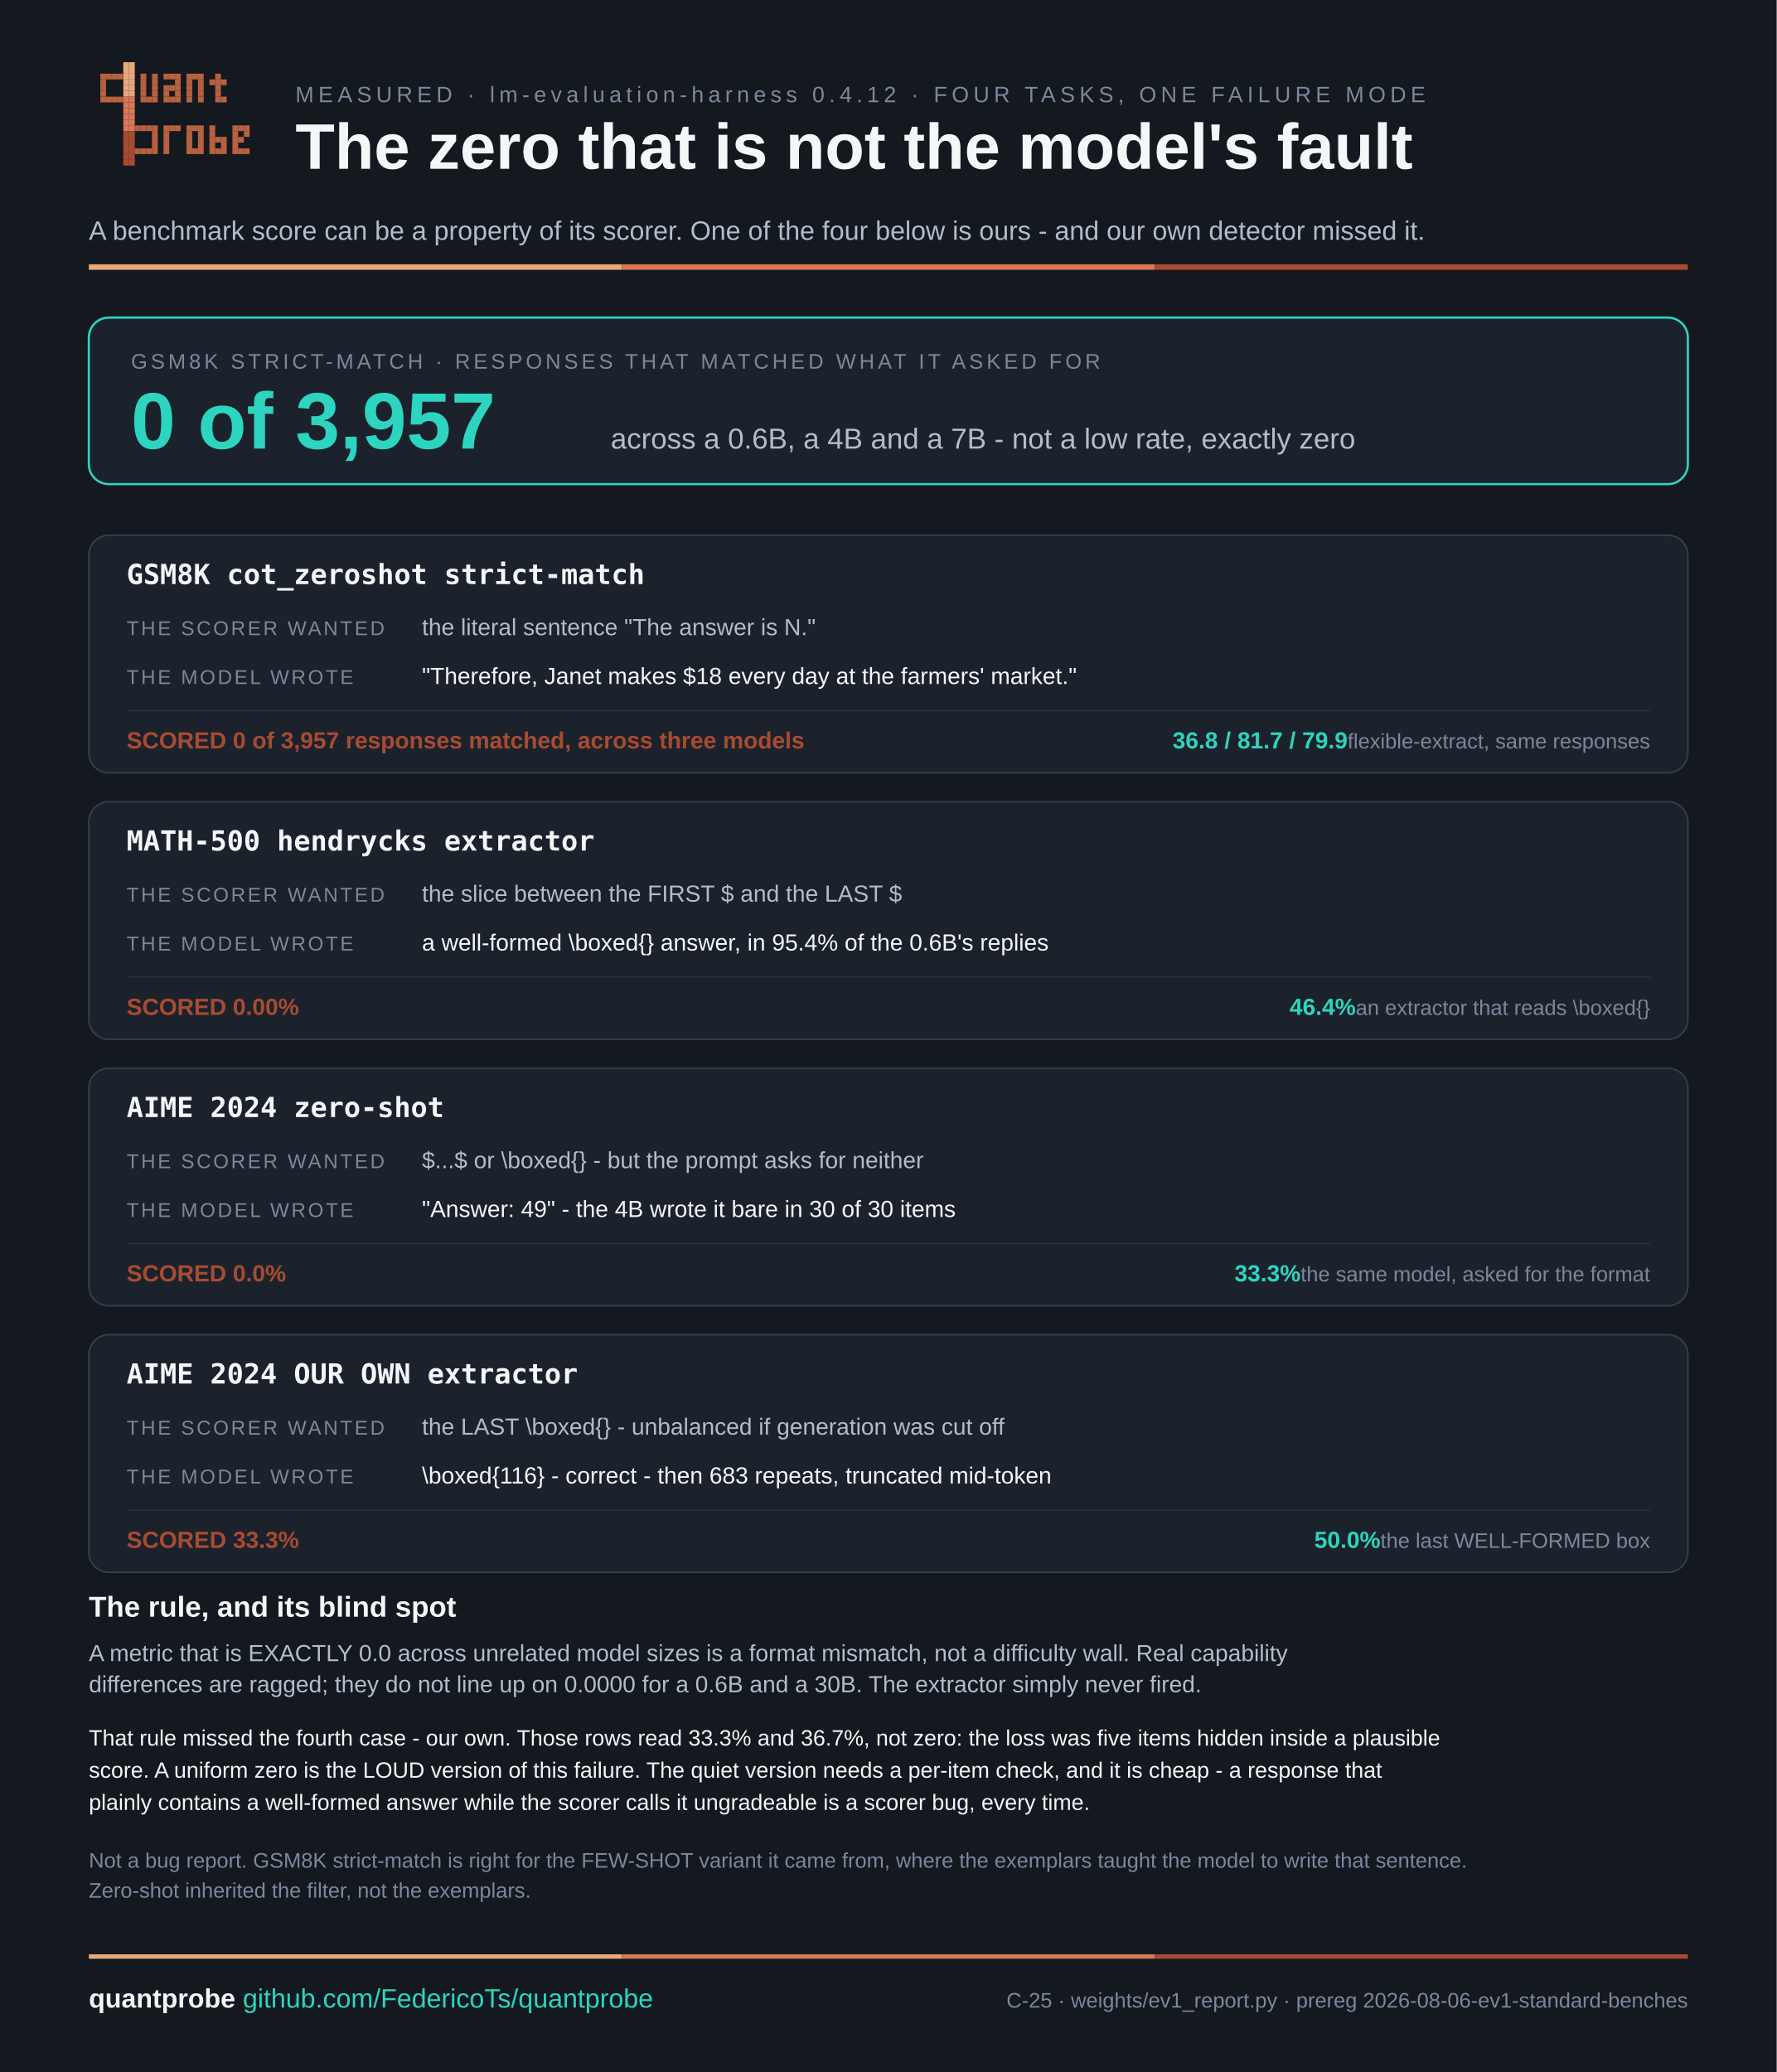
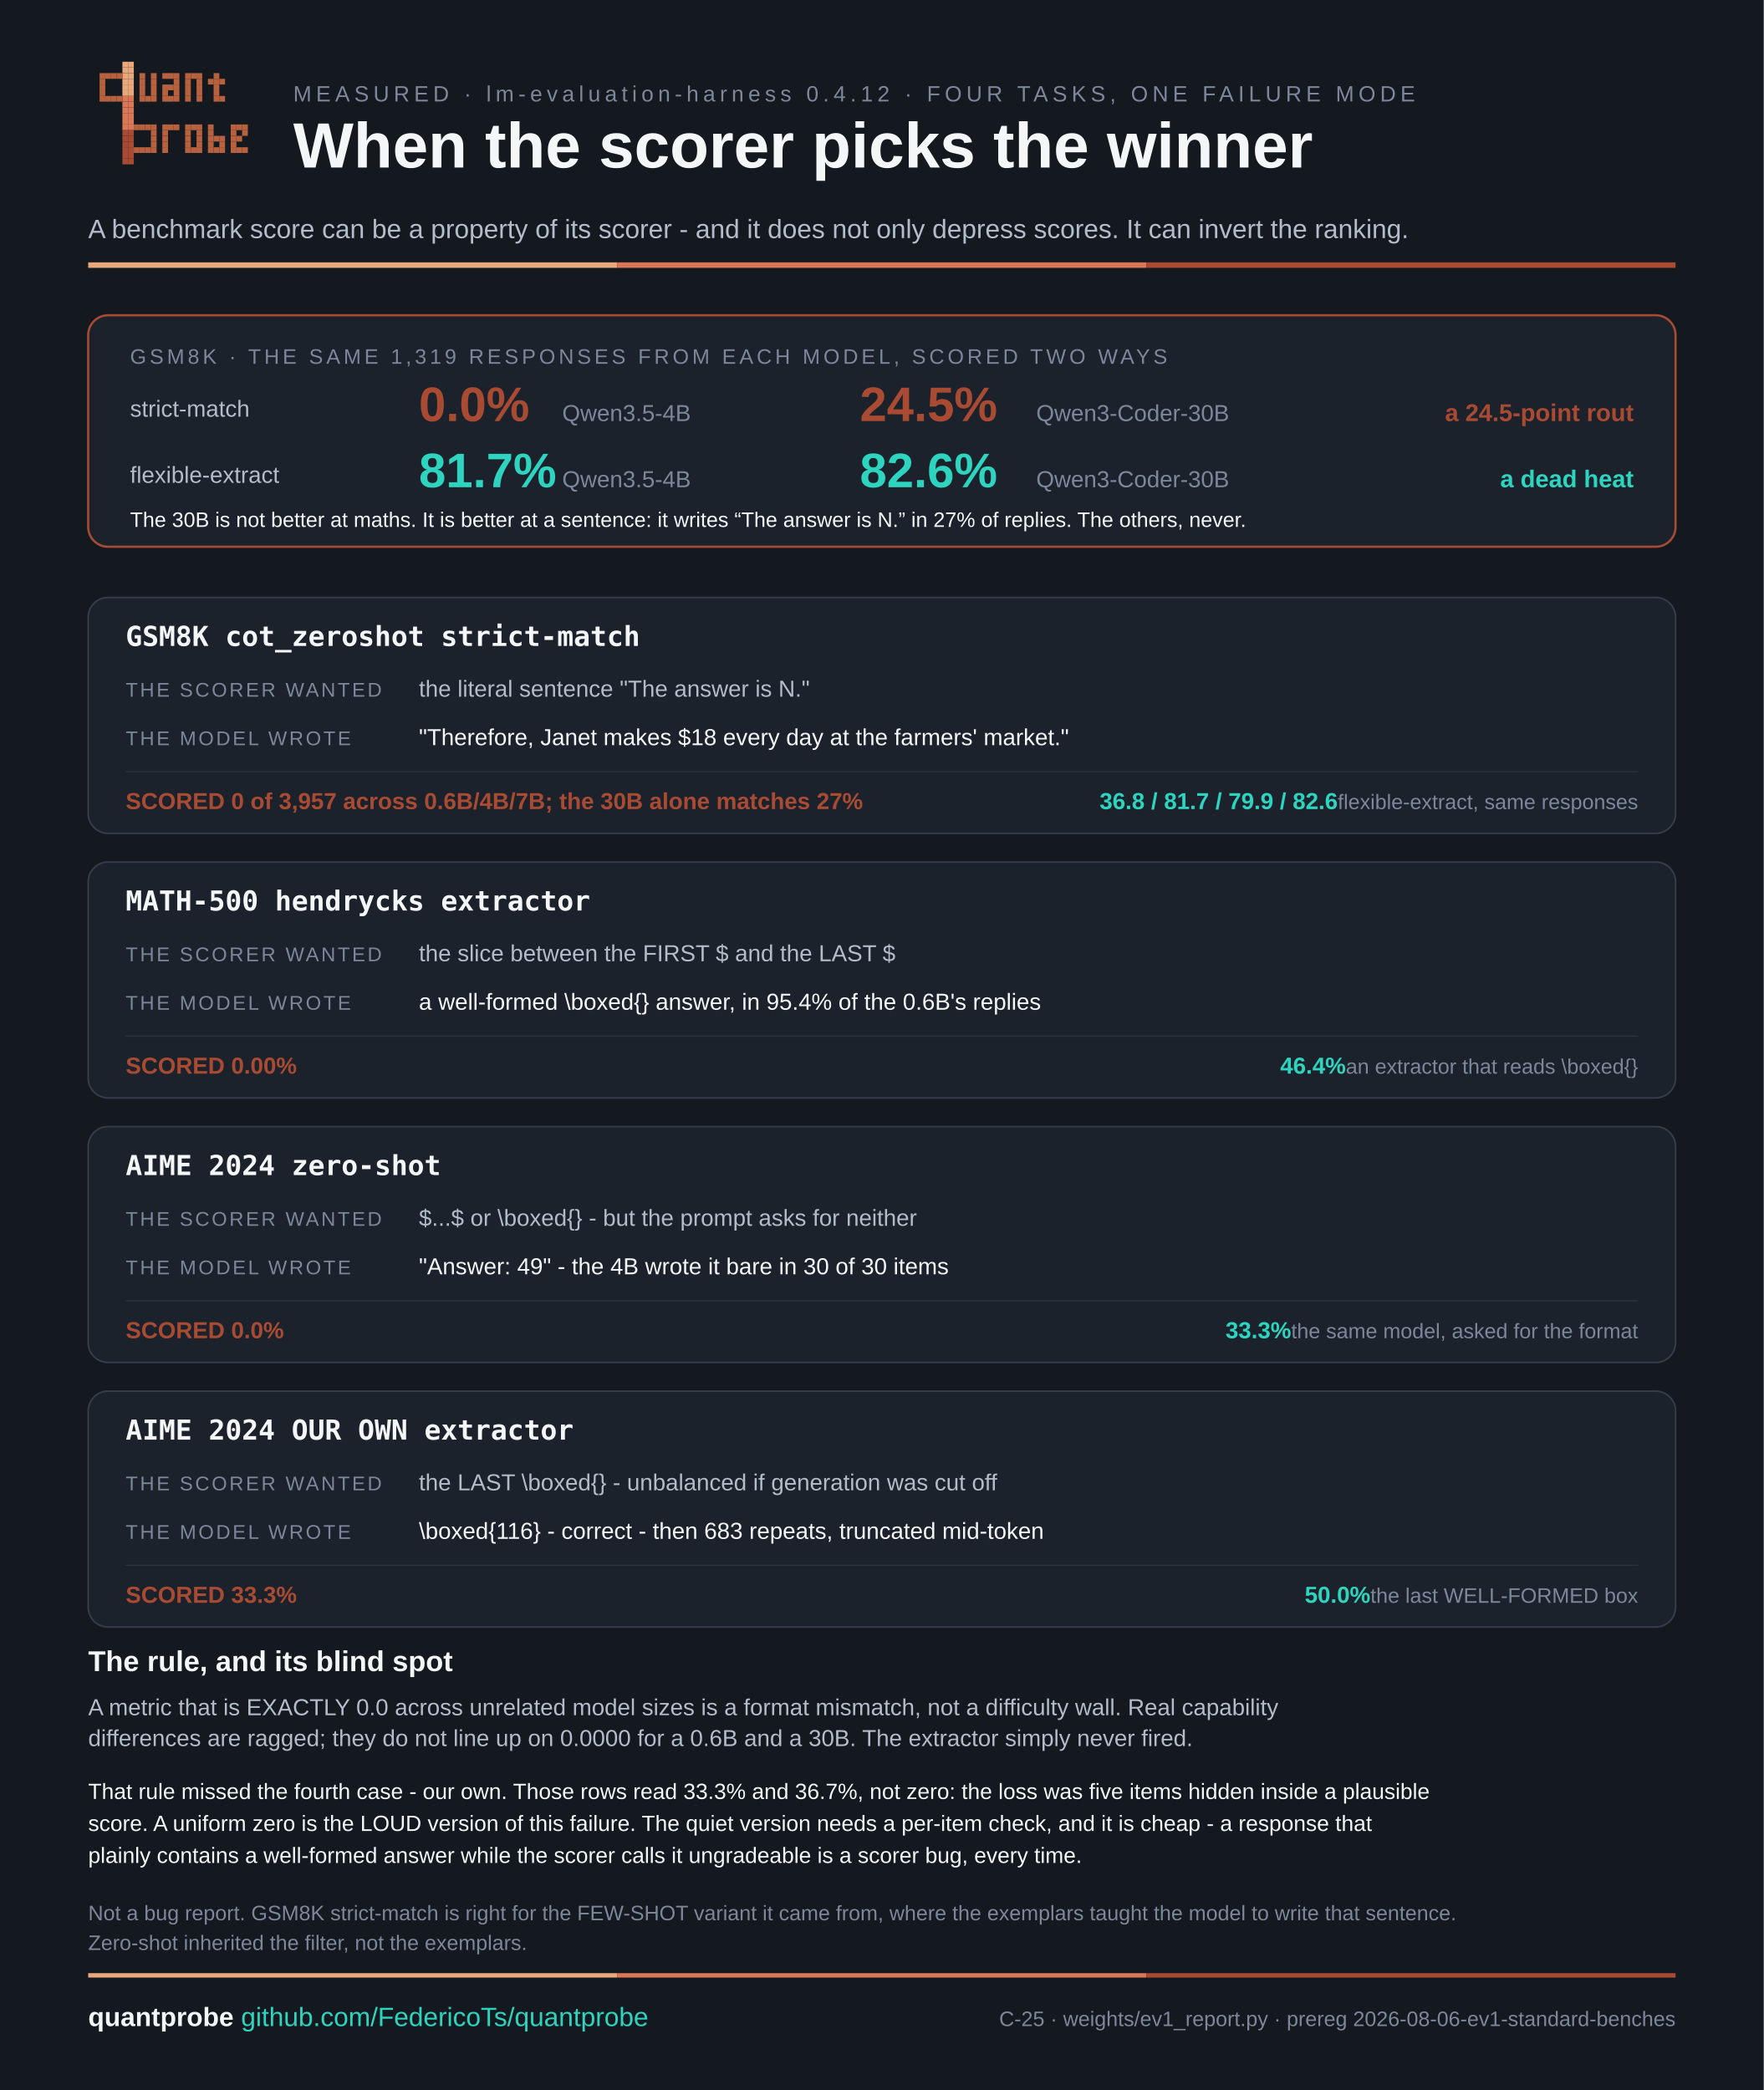
- <svg xmlns="http://www.w3.org/2000/svg" viewBox="0 0 1600 1866" font-family="Segoe UI, Arial, sans-serif">
-   <rect width="1600" height="1866" fill="#14181f" />
+ <svg xmlns="http://www.w3.org/2000/svg" viewBox="0 0 1600 1896" font-family="Segoe UI, Arial, sans-serif">
+   <rect width="1600" height="1896" fill="#14181f" />
  <g transform="translate(80,56) scale(0.4310345)">
    <rect x="72" y="0" width="12" height="12" fill="#e8a87c" />
    <rect x="84" y="0" width="12" height="12" fill="#e8a87c" />
    <rect x="72" y="12" width="12" height="12" fill="#e8a87c" />
    <rect x="84" y="12" width="12" height="12" fill="#e8a87c" />
    <rect x="72" y="24" width="12" height="12" fill="#e8a87c" />
    <rect x="84" y="24" width="12" height="12" fill="#e8a87c" />
    <rect x="72" y="36" width="12" height="12" fill="#e8a87c" />
    <rect x="84" y="36" width="12" height="12" fill="#e8a87c" />
    <rect x="72" y="48" width="12" height="12" fill="#e8a87c" />
    <rect x="84" y="48" width="12" height="12" fill="#e8a87c" />
    <rect x="72" y="60" width="12" height="12" fill="#e8a87c" />
    <rect x="84" y="60" width="12" height="12" fill="#e8a87c" />
    <rect x="72" y="72" width="12" height="12" fill="#d97757" />
    <rect x="84" y="72" width="12" height="12" fill="#d97757" />
    <rect x="72" y="84" width="12" height="12" fill="#d97757" />
    <rect x="84" y="84" width="12" height="12" fill="#d97757" />
    <rect x="72" y="96" width="12" height="12" fill="#d97757" />
    <rect x="84" y="96" width="12" height="12" fill="#d97757" />
    <rect x="72" y="108" width="12" height="12" fill="#d97757" />
    <rect x="84" y="108" width="12" height="12" fill="#d97757" />
    <rect x="72" y="120" width="12" height="12" fill="#d97757" />
    <rect x="84" y="120" width="12" height="12" fill="#d97757" />
    <rect x="72" y="132" width="12" height="12" fill="#d97757" />
    <rect x="84" y="132" width="12" height="12" fill="#d97757" />
    <rect x="72" y="144" width="12" height="12" fill="#a84b32" />
    <rect x="84" y="144" width="12" height="12" fill="#a84b32" />
    <rect x="72" y="156" width="12" height="12" fill="#a84b32" />
    <rect x="84" y="156" width="12" height="12" fill="#a84b32" />
    <rect x="72" y="168" width="12" height="12" fill="#a84b32" />
    <rect x="84" y="168" width="12" height="12" fill="#a84b32" />
    <rect x="72" y="180" width="12" height="12" fill="#a84b32" />
    <rect x="84" y="180" width="12" height="12" fill="#a84b32" />
    <rect x="72" y="192" width="12" height="12" fill="#a84b32" />
    <rect x="84" y="192" width="12" height="12" fill="#a84b32" />
    <rect x="72" y="204" width="12" height="12" fill="#a84b32" />
    <rect x="84" y="204" width="12" height="12" fill="#a84b32" />
    <rect x="24" y="24" width="12" height="12" fill="#b8613f" />
    <rect x="24" y="72" width="12" height="12" fill="#b8613f" />
    <rect x="36" y="24" width="12" height="12" fill="#b8613f" />
    <rect x="36" y="72" width="12" height="12" fill="#b8613f" />
    <rect x="48" y="24" width="12" height="12" fill="#b8613f" />
    <rect x="48" y="72" width="12" height="12" fill="#b8613f" />
    <rect x="60" y="24" width="12" height="12" fill="#b8613f" />
    <rect x="60" y="72" width="12" height="12" fill="#b8613f" />
    <rect x="24" y="36" width="12" height="12" fill="#b8613f" />
    <rect x="24" y="48" width="12" height="12" fill="#b8613f" />
    <rect x="24" y="60" width="12" height="12" fill="#b8613f" />
    <rect x="108" y="24" width="12" height="12" fill="#b8613f" />
    <rect x="132" y="24" width="12" height="12" fill="#b8613f" />
    <rect x="108" y="36" width="12" height="12" fill="#b8613f" />
    <rect x="132" y="36" width="12" height="12" fill="#b8613f" />
    <rect x="108" y="48" width="12" height="12" fill="#b8613f" />
    <rect x="132" y="48" width="12" height="12" fill="#b8613f" />
    <rect x="108" y="60" width="12" height="12" fill="#b8613f" />
    <rect x="132" y="60" width="12" height="12" fill="#b8613f" />
    <rect x="108" y="72" width="12" height="12" fill="#b8613f" />
    <rect x="120" y="72" width="12" height="12" fill="#b8613f" />
    <rect x="132" y="72" width="12" height="12" fill="#b8613f" />
    <rect x="156" y="24" width="12" height="12" fill="#b8613f" />
    <rect x="168" y="24" width="12" height="12" fill="#b8613f" />
    <rect x="180" y="24" width="12" height="12" fill="#b8613f" />
    <rect x="180" y="36" width="12" height="12" fill="#b8613f" />
    <rect x="156" y="48" width="12" height="12" fill="#b8613f" />
    <rect x="168" y="48" width="12" height="12" fill="#b8613f" />
    <rect x="180" y="48" width="12" height="12" fill="#b8613f" />
    <rect x="156" y="60" width="12" height="12" fill="#b8613f" />
    <rect x="180" y="60" width="12" height="12" fill="#b8613f" />
    <rect x="156" y="72" width="12" height="12" fill="#b8613f" />
    <rect x="168" y="72" width="12" height="12" fill="#b8613f" />
    <rect x="180" y="72" width="12" height="12" fill="#b8613f" />
    <rect x="204" y="24" width="12" height="12" fill="#b8613f" />
    <rect x="216" y="24" width="12" height="12" fill="#b8613f" />
    <rect x="228" y="24" width="12" height="12" fill="#b8613f" />
    <rect x="204" y="36" width="12" height="12" fill="#b8613f" />
    <rect x="228" y="36" width="12" height="12" fill="#b8613f" />
    <rect x="204" y="48" width="12" height="12" fill="#b8613f" />
    <rect x="228" y="48" width="12" height="12" fill="#b8613f" />
    <rect x="204" y="60" width="12" height="12" fill="#b8613f" />
    <rect x="228" y="60" width="12" height="12" fill="#b8613f" />
    <rect x="204" y="72" width="12" height="12" fill="#b8613f" />
    <rect x="228" y="72" width="12" height="12" fill="#b8613f" />
    <rect x="264" y="24" width="12" height="12" fill="#b8613f" />
    <rect x="252" y="36" width="12" height="12" fill="#b8613f" />
    <rect x="264" y="36" width="12" height="12" fill="#b8613f" />
    <rect x="276" y="36" width="12" height="12" fill="#b8613f" />
    <rect x="264" y="48" width="12" height="12" fill="#b8613f" />
    <rect x="264" y="60" width="12" height="12" fill="#b8613f" />
    <rect x="264" y="72" width="12" height="12" fill="#b8613f" />
    <rect x="276" y="72" width="12" height="12" fill="#b8613f" />
    <rect x="96" y="132" width="12" height="12" fill="#b8613f" />
    <rect x="96" y="180" width="12" height="12" fill="#b8613f" />
    <rect x="108" y="132" width="12" height="12" fill="#b8613f" />
    <rect x="108" y="180" width="12" height="12" fill="#b8613f" />
    <rect x="120" y="132" width="12" height="12" fill="#b8613f" />
    <rect x="120" y="180" width="12" height="12" fill="#b8613f" />
    <rect x="132" y="132" width="12" height="12" fill="#b8613f" />
    <rect x="132" y="180" width="12" height="12" fill="#b8613f" />
    <rect x="132" y="144" width="12" height="12" fill="#b8613f" />
    <rect x="132" y="156" width="12" height="12" fill="#b8613f" />
    <rect x="132" y="168" width="12" height="12" fill="#b8613f" />
    <rect x="156" y="132" width="12" height="12" fill="#b8613f" />
    <rect x="168" y="132" width="12" height="12" fill="#b8613f" />
    <rect x="180" y="132" width="12" height="12" fill="#b8613f" />
    <rect x="156" y="144" width="12" height="12" fill="#b8613f" />
    <rect x="156" y="156" width="12" height="12" fill="#b8613f" />
    <rect x="156" y="168" width="12" height="12" fill="#b8613f" />
    <rect x="156" y="180" width="12" height="12" fill="#b8613f" />
    <rect x="204" y="132" width="12" height="12" fill="#b8613f" />
    <rect x="216" y="132" width="12" height="12" fill="#b8613f" />
    <rect x="228" y="132" width="12" height="12" fill="#b8613f" />
    <rect x="204" y="144" width="12" height="12" fill="#b8613f" />
    <rect x="228" y="144" width="12" height="12" fill="#b8613f" />
    <rect x="204" y="156" width="12" height="12" fill="#b8613f" />
    <rect x="228" y="156" width="12" height="12" fill="#b8613f" />
    <rect x="204" y="168" width="12" height="12" fill="#b8613f" />
    <rect x="228" y="168" width="12" height="12" fill="#b8613f" />
    <rect x="204" y="180" width="12" height="12" fill="#b8613f" />
    <rect x="216" y="180" width="12" height="12" fill="#b8613f" />
    <rect x="228" y="180" width="12" height="12" fill="#b8613f" />
    <rect x="252" y="132" width="12" height="12" fill="#b8613f" />
    <rect x="252" y="144" width="12" height="12" fill="#b8613f" />
    <rect x="252" y="156" width="12" height="12" fill="#b8613f" />
    <rect x="264" y="156" width="12" height="12" fill="#b8613f" />
    <rect x="276" y="156" width="12" height="12" fill="#b8613f" />
    <rect x="252" y="168" width="12" height="12" fill="#b8613f" />
    <rect x="276" y="168" width="12" height="12" fill="#b8613f" />
    <rect x="252" y="180" width="12" height="12" fill="#b8613f" />
    <rect x="264" y="180" width="12" height="12" fill="#b8613f" />
    <rect x="276" y="180" width="12" height="12" fill="#b8613f" />
    <rect x="300" y="132" width="12" height="12" fill="#b8613f" />
    <rect x="312" y="132" width="12" height="12" fill="#b8613f" />
    <rect x="324" y="132" width="12" height="12" fill="#b8613f" />
    <rect x="300" y="144" width="12" height="12" fill="#b8613f" />
    <rect x="324" y="144" width="12" height="12" fill="#b8613f" />
    <rect x="300" y="156" width="12" height="12" fill="#b8613f" />
    <rect x="312" y="156" width="12" height="12" fill="#b8613f" />
    <rect x="300" y="168" width="12" height="12" fill="#b8613f" />
    <rect x="300" y="180" width="12" height="12" fill="#b8613f" />
    <rect x="312" y="180" width="12" height="12" fill="#b8613f" />
    <rect x="324" y="180" width="12" height="12" fill="#b8613f" />
  </g>
  <text x="266" y="92" fill="#7d879c" font-size="20" letter-spacing="4">MEASURED · lm-evaluation-harness 0.4.12 · FOUR TASKS, ONE FAILURE MODE</text>
-   <text x="266" y="152" fill="#f5f6f8" font-size="58" font-weight="bold">The zero that is not the model's fault</text>
-   <text x="80" y="216" fill="#b3bccb" font-size="24">A benchmark score can be a property of its scorer. One of the four below is ours - and our own detector missed it.</text>
+   <text x="266" y="152" fill="#f5f6f8" font-size="58" font-weight="bold">When the scorer picks the winner</text>
+   <text x="80" y="216" fill="#b3bccb" font-size="24">A benchmark score can be a property of its scorer - and it does not only depress scores. It can invert the ranking.</text>
  <rect x="80" y="238" width="480.0" height="5" fill="#e8a87c" />
  <rect x="560.0" y="238" width="480.0" height="5" fill="#d97757" />
  <rect x="1040.0" y="238" width="480.0" height="5" fill="#a84b32" />
-   <rect x="80" y="286" width="1440" height="150" rx="18" fill="#1c222c" stroke="#2dd4bf" stroke-width="2" />
-   <text x="118" y="332" fill="#7d879c" font-size="19" letter-spacing="3">GSM8K STRICT-MATCH · RESPONSES THAT MATCHED WHAT IT ASKED FOR</text>
-   <text x="118" y="404" fill="#2dd4bf" font-size="72" font-weight="bold">0 of 3,957</text>
-   <text x="550" y="404" fill="#b3bccb" font-size="26">across a 0.6B, a 4B and a 7B - not a low rate, exactly zero</text>
-   <rect x="80" y="482" width="1440" height="214" rx="18" fill="#1c222c" stroke="#343d4d" stroke-width="1.5" />
-   <text x="114" y="526" fill="#f5f6f8" font-size="25" font-weight="bold" font-family="Consolas, Menlo, monospace">GSM8K  cot_zeroshot  strict-match</text>
-   <text x="114" y="572" fill="#7d879c" font-size="18" letter-spacing="2">THE SCORER WANTED</text>
-   <text x="380" y="572" fill="#b3bccb" font-size="21">the literal sentence  "The answer is N."</text>
-   <text x="114" y="616" fill="#7d879c" font-size="18" letter-spacing="2">THE MODEL WROTE</text>
-   <text x="380" y="616" fill="#f5f6f8" font-size="21">"Therefore, Janet makes $18 every day at the farmers' market."</text>
-   <line x1="114" y1="640" x2="1486" y2="640" stroke="#2a3340" stroke-width="1" />
-   <text x="114" y="674" fill="#a84b32" font-size="21" font-weight="bold">SCORED  0 of 3,957 responses matched, across three models</text>
-   <text x="1486" y="674" text-anchor="end" fill="#2dd4bf" font-size="21" font-weight="bold">36.8 / 81.7 / 79.9<tspan fill="#7d879c" font-weight="normal" font-size="19">   flexible-extract, same responses</tspan>
-   </text>
-   <rect x="80" y="722" width="1440" height="214" rx="18" fill="#1c222c" stroke="#343d4d" stroke-width="1.5" />
-   <text x="114" y="766" fill="#f5f6f8" font-size="25" font-weight="bold" font-family="Consolas, Menlo, monospace">MATH-500  hendrycks extractor</text>
-   <text x="114" y="812" fill="#7d879c" font-size="18" letter-spacing="2">THE SCORER WANTED</text>
-   <text x="380" y="812" fill="#b3bccb" font-size="21">the slice between the FIRST $ and the LAST $</text>
-   <text x="114" y="856" fill="#7d879c" font-size="18" letter-spacing="2">THE MODEL WROTE</text>
-   <text x="380" y="856" fill="#f5f6f8" font-size="21">a well-formed \boxed{} answer, in 95.4% of the 0.6B's replies</text>
-   <line x1="114" y1="880" x2="1486" y2="880" stroke="#2a3340" stroke-width="1" />
-   <text x="114" y="914" fill="#a84b32" font-size="21" font-weight="bold">SCORED  0.00%</text>
-   <text x="1486" y="914" text-anchor="end" fill="#2dd4bf" font-size="21" font-weight="bold">46.4%<tspan fill="#7d879c" font-weight="normal" font-size="19">   an extractor that reads \boxed{}</tspan>
-   </text>
-   <rect x="80" y="962" width="1440" height="214" rx="18" fill="#1c222c" stroke="#343d4d" stroke-width="1.5" />
-   <text x="114" y="1006" fill="#f5f6f8" font-size="25" font-weight="bold" font-family="Consolas, Menlo, monospace">AIME 2024  zero-shot</text>
-   <text x="114" y="1052" fill="#7d879c" font-size="18" letter-spacing="2">THE SCORER WANTED</text>
-   <text x="380" y="1052" fill="#b3bccb" font-size="21">$...$ or \boxed{} - but the prompt asks for neither</text>
-   <text x="114" y="1096" fill="#7d879c" font-size="18" letter-spacing="2">THE MODEL WROTE</text>
-   <text x="380" y="1096" fill="#f5f6f8" font-size="21">"Answer: 49"  - the 4B wrote it bare in 30 of 30 items</text>
-   <line x1="114" y1="1120" x2="1486" y2="1120" stroke="#2a3340" stroke-width="1" />
-   <text x="114" y="1154" fill="#a84b32" font-size="21" font-weight="bold">SCORED  0.0%</text>
-   <text x="1486" y="1154" text-anchor="end" fill="#2dd4bf" font-size="21" font-weight="bold">33.3%<tspan fill="#7d879c" font-weight="normal" font-size="19">   the same model, asked for the format</tspan>
-   </text>
-   <rect x="80" y="1202" width="1440" height="214" rx="18" fill="#1c222c" stroke="#343d4d" stroke-width="1.5" />
-   <text x="114" y="1246" fill="#f5f6f8" font-size="25" font-weight="bold" font-family="Consolas, Menlo, monospace">AIME 2024  OUR OWN extractor</text>
-   <text x="114" y="1292" fill="#7d879c" font-size="18" letter-spacing="2">THE SCORER WANTED</text>
-   <text x="380" y="1292" fill="#b3bccb" font-size="21">the LAST \boxed{} - unbalanced if generation was cut off</text>
-   <text x="114" y="1336" fill="#7d879c" font-size="18" letter-spacing="2">THE MODEL WROTE</text>
-   <text x="380" y="1336" fill="#f5f6f8" font-size="21">\boxed{116} - correct - then 683 repeats, truncated mid-token</text>
-   <line x1="114" y1="1360" x2="1486" y2="1360" stroke="#2a3340" stroke-width="1" />
-   <text x="114" y="1394" fill="#a84b32" font-size="21" font-weight="bold">SCORED  33.3%</text>
-   <text x="1486" y="1394" text-anchor="end" fill="#2dd4bf" font-size="21" font-weight="bold">50.0%<tspan fill="#7d879c" font-weight="normal" font-size="19">   the last WELL-FORMED box</tspan>
-   </text>
-   <text x="80" y="1456" fill="#f5f6f8" font-size="26" font-weight="bold">The rule, and its blind spot</text>
-   <text x="80" y="1496" fill="#b3bccb" font-size="21">A metric that is EXACTLY 0.0 across unrelated model sizes is a format mismatch, not a difficulty wall. Real capability</text>
-   <text x="80" y="1524" fill="#b3bccb" font-size="21">differences are ragged; they do not line up on 0.0000 for a 0.6B and a 30B. The extractor simply never fired.</text>
-   <text x="80" y="1572" fill="#f5f6f8" font-size="20">That rule missed the fourth case - our own. Those rows read 33.3% and 36.7%, not zero: the loss was five items hidden inside a plausible</text>
-   <text x="80" y="1601" fill="#f5f6f8" font-size="20">score. A uniform zero is the LOUD version of this failure. The quiet version needs a per-item check, and it is cheap - a response that</text>
-   <text x="80" y="1630" fill="#f5f6f8" font-size="20">plainly contains a well-formed answer while the scorer calls it ungradeable is a scorer bug, every time.</text>
-   <text x="80" y="1682" fill="#7d879c" font-size="19">Not a bug report. GSM8K strict-match is right for the FEW-SHOT variant it came from, where the exemplars taught the model to write that sentence.</text>
-   <text x="80" y="1709" fill="#7d879c" font-size="19">Zero-shot inherited the filter, not the exemplars.</text>
-   <rect x="80" y="1760" width="480.0" height="4" fill="#e8a87c" />
-   <rect x="560.0" y="1760" width="480.0" height="4" fill="#d97757" />
-   <rect x="1040.0" y="1760" width="480.0" height="4" fill="#a84b32" />
-   <text x="80" y="1808" fill="#f5f6f8" font-size="24" font-weight="bold">quantprobe  <tspan fill="#2dd4bf" font-weight="normal">github.com/FedericoTs/quantprobe</tspan>
-   </text>
-   <text x="1520" y="1808" text-anchor="end" fill="#7d879c" font-size="19">C-25 · weights/ev1_report.py · prereg 2026-08-06-ev1-standard-benches</text>
+   <rect x="80" y="286" width="1440" height="210" rx="18" fill="#1c222c" stroke="#a84b32" stroke-width="2" />
+   <text x="118" y="330" fill="#7d879c" font-size="19" letter-spacing="3">GSM8K · THE SAME 1,319 RESPONSES FROM EACH MODEL, SCORED TWO WAYS</text>
+   <text x="118" y="378" fill="#b3bccb" font-size="21">strict-match</text>
+   <text x="380" y="382" fill="#a84b32" font-size="44" font-weight="bold">0.0%</text>
+   <text x="510" y="382" fill="#7d879c" font-size="21">Qwen3.5-4B</text>
+   <text x="780" y="382" fill="#a84b32" font-size="44" font-weight="bold">24.5%</text>
+   <text x="940" y="382" fill="#7d879c" font-size="21">Qwen3-Coder-30B</text>
+   <text x="1482" y="382" text-anchor="end" fill="#a84b32" font-size="22" font-weight="bold">a 24.5-point rout</text>
+   <text x="118" y="438" fill="#b3bccb" font-size="21">flexible-extract</text>
+   <text x="380" y="442" fill="#2dd4bf" font-size="44" font-weight="bold">81.7%</text>
+   <text x="510" y="442" fill="#7d879c" font-size="21">Qwen3.5-4B</text>
+   <text x="780" y="442" fill="#2dd4bf" font-size="44" font-weight="bold">82.6%</text>
+   <text x="940" y="442" fill="#7d879c" font-size="21">Qwen3-Coder-30B</text>
+   <text x="1482" y="442" text-anchor="end" fill="#2dd4bf" font-size="22" font-weight="bold">a dead heat</text>
+   <text x="118" y="478" fill="#f5f6f8" font-size="19">The 30B is not better at maths. It is better at a sentence: it writes “The answer is N.” in 27% of replies. The others, never.</text>
+   <rect x="80" y="542" width="1440" height="214" rx="18" fill="#1c222c" stroke="#343d4d" stroke-width="1.5" />
+   <text x="114" y="586" fill="#f5f6f8" font-size="25" font-weight="bold" font-family="Consolas, Menlo, monospace">GSM8K  cot_zeroshot  strict-match</text>
+   <text x="114" y="632" fill="#7d879c" font-size="18" letter-spacing="2">THE SCORER WANTED</text>
+   <text x="380" y="632" fill="#b3bccb" font-size="21">the literal sentence  "The answer is N."</text>
+   <text x="114" y="676" fill="#7d879c" font-size="18" letter-spacing="2">THE MODEL WROTE</text>
+   <text x="380" y="676" fill="#f5f6f8" font-size="21">"Therefore, Janet makes $18 every day at the farmers' market."</text>
+   <line x1="114" y1="700" x2="1486" y2="700" stroke="#2a3340" stroke-width="1" />
+   <text x="114" y="734" fill="#a84b32" font-size="21" font-weight="bold">SCORED  0 of 3,957 across 0.6B/4B/7B; the 30B alone matches 27%</text>
+   <text x="1486" y="734" text-anchor="end" fill="#2dd4bf" font-size="21" font-weight="bold">36.8 / 81.7 / 79.9 / 82.6<tspan fill="#7d879c" font-weight="normal" font-size="19">   flexible-extract, same responses</tspan>
+   </text>
+   <rect x="80" y="782" width="1440" height="214" rx="18" fill="#1c222c" stroke="#343d4d" stroke-width="1.5" />
+   <text x="114" y="826" fill="#f5f6f8" font-size="25" font-weight="bold" font-family="Consolas, Menlo, monospace">MATH-500  hendrycks extractor</text>
+   <text x="114" y="872" fill="#7d879c" font-size="18" letter-spacing="2">THE SCORER WANTED</text>
+   <text x="380" y="872" fill="#b3bccb" font-size="21">the slice between the FIRST $ and the LAST $</text>
+   <text x="114" y="916" fill="#7d879c" font-size="18" letter-spacing="2">THE MODEL WROTE</text>
+   <text x="380" y="916" fill="#f5f6f8" font-size="21">a well-formed \boxed{} answer, in 95.4% of the 0.6B's replies</text>
+   <line x1="114" y1="940" x2="1486" y2="940" stroke="#2a3340" stroke-width="1" />
+   <text x="114" y="974" fill="#a84b32" font-size="21" font-weight="bold">SCORED  0.00%</text>
+   <text x="1486" y="974" text-anchor="end" fill="#2dd4bf" font-size="21" font-weight="bold">46.4%<tspan fill="#7d879c" font-weight="normal" font-size="19">   an extractor that reads \boxed{}</tspan>
+   </text>
+   <rect x="80" y="1022" width="1440" height="214" rx="18" fill="#1c222c" stroke="#343d4d" stroke-width="1.5" />
+   <text x="114" y="1066" fill="#f5f6f8" font-size="25" font-weight="bold" font-family="Consolas, Menlo, monospace">AIME 2024  zero-shot</text>
+   <text x="114" y="1112" fill="#7d879c" font-size="18" letter-spacing="2">THE SCORER WANTED</text>
+   <text x="380" y="1112" fill="#b3bccb" font-size="21">$...$ or \boxed{} - but the prompt asks for neither</text>
+   <text x="114" y="1156" fill="#7d879c" font-size="18" letter-spacing="2">THE MODEL WROTE</text>
+   <text x="380" y="1156" fill="#f5f6f8" font-size="21">"Answer: 49"  - the 4B wrote it bare in 30 of 30 items</text>
+   <line x1="114" y1="1180" x2="1486" y2="1180" stroke="#2a3340" stroke-width="1" />
+   <text x="114" y="1214" fill="#a84b32" font-size="21" font-weight="bold">SCORED  0.0%</text>
+   <text x="1486" y="1214" text-anchor="end" fill="#2dd4bf" font-size="21" font-weight="bold">33.3%<tspan fill="#7d879c" font-weight="normal" font-size="19">   the same model, asked for the format</tspan>
+   </text>
+   <rect x="80" y="1262" width="1440" height="214" rx="18" fill="#1c222c" stroke="#343d4d" stroke-width="1.5" />
+   <text x="114" y="1306" fill="#f5f6f8" font-size="25" font-weight="bold" font-family="Consolas, Menlo, monospace">AIME 2024  OUR OWN extractor</text>
+   <text x="114" y="1352" fill="#7d879c" font-size="18" letter-spacing="2">THE SCORER WANTED</text>
+   <text x="380" y="1352" fill="#b3bccb" font-size="21">the LAST \boxed{} - unbalanced if generation was cut off</text>
+   <text x="114" y="1396" fill="#7d879c" font-size="18" letter-spacing="2">THE MODEL WROTE</text>
+   <text x="380" y="1396" fill="#f5f6f8" font-size="21">\boxed{116} - correct - then 683 repeats, truncated mid-token</text>
+   <line x1="114" y1="1420" x2="1486" y2="1420" stroke="#2a3340" stroke-width="1" />
+   <text x="114" y="1454" fill="#a84b32" font-size="21" font-weight="bold">SCORED  33.3%</text>
+   <text x="1486" y="1454" text-anchor="end" fill="#2dd4bf" font-size="21" font-weight="bold">50.0%<tspan fill="#7d879c" font-weight="normal" font-size="19">   the last WELL-FORMED box</tspan>
+   </text>
+   <text x="80" y="1516" fill="#f5f6f8" font-size="26" font-weight="bold">The rule, and its blind spot</text>
+   <text x="80" y="1556" fill="#b3bccb" font-size="21">A metric that is EXACTLY 0.0 across unrelated model sizes is a format mismatch, not a difficulty wall. Real capability</text>
+   <text x="80" y="1584" fill="#b3bccb" font-size="21">differences are ragged; they do not line up on 0.0000 for a 0.6B and a 30B. The extractor simply never fired.</text>
+   <text x="80" y="1632" fill="#f5f6f8" font-size="20">That rule missed the fourth case - our own. Those rows read 33.3% and 36.7%, not zero: the loss was five items hidden inside a plausible</text>
+   <text x="80" y="1661" fill="#f5f6f8" font-size="20">score. A uniform zero is the LOUD version of this failure. The quiet version needs a per-item check, and it is cheap - a response that</text>
+   <text x="80" y="1690" fill="#f5f6f8" font-size="20">plainly contains a well-formed answer while the scorer calls it ungradeable is a scorer bug, every time.</text>
+   <text x="80" y="1742" fill="#7d879c" font-size="19">Not a bug report. GSM8K strict-match is right for the FEW-SHOT variant it came from, where the exemplars taught the model to write that sentence.</text>
+   <text x="80" y="1769" fill="#7d879c" font-size="19">Zero-shot inherited the filter, not the exemplars.</text>
+   <rect x="80" y="1790" width="480.0" height="4" fill="#e8a87c" />
+   <rect x="560.0" y="1790" width="480.0" height="4" fill="#d97757" />
+   <rect x="1040.0" y="1790" width="480.0" height="4" fill="#a84b32" />
+   <text x="80" y="1838" fill="#f5f6f8" font-size="24" font-weight="bold">quantprobe  <tspan fill="#2dd4bf" font-weight="normal">github.com/FedericoTs/quantprobe</tspan>
+   </text>
+   <text x="1520" y="1838" text-anchor="end" fill="#7d879c" font-size="19">C-25 · weights/ev1_report.py · prereg 2026-08-06-ev1-standard-benches</text>
</svg>
